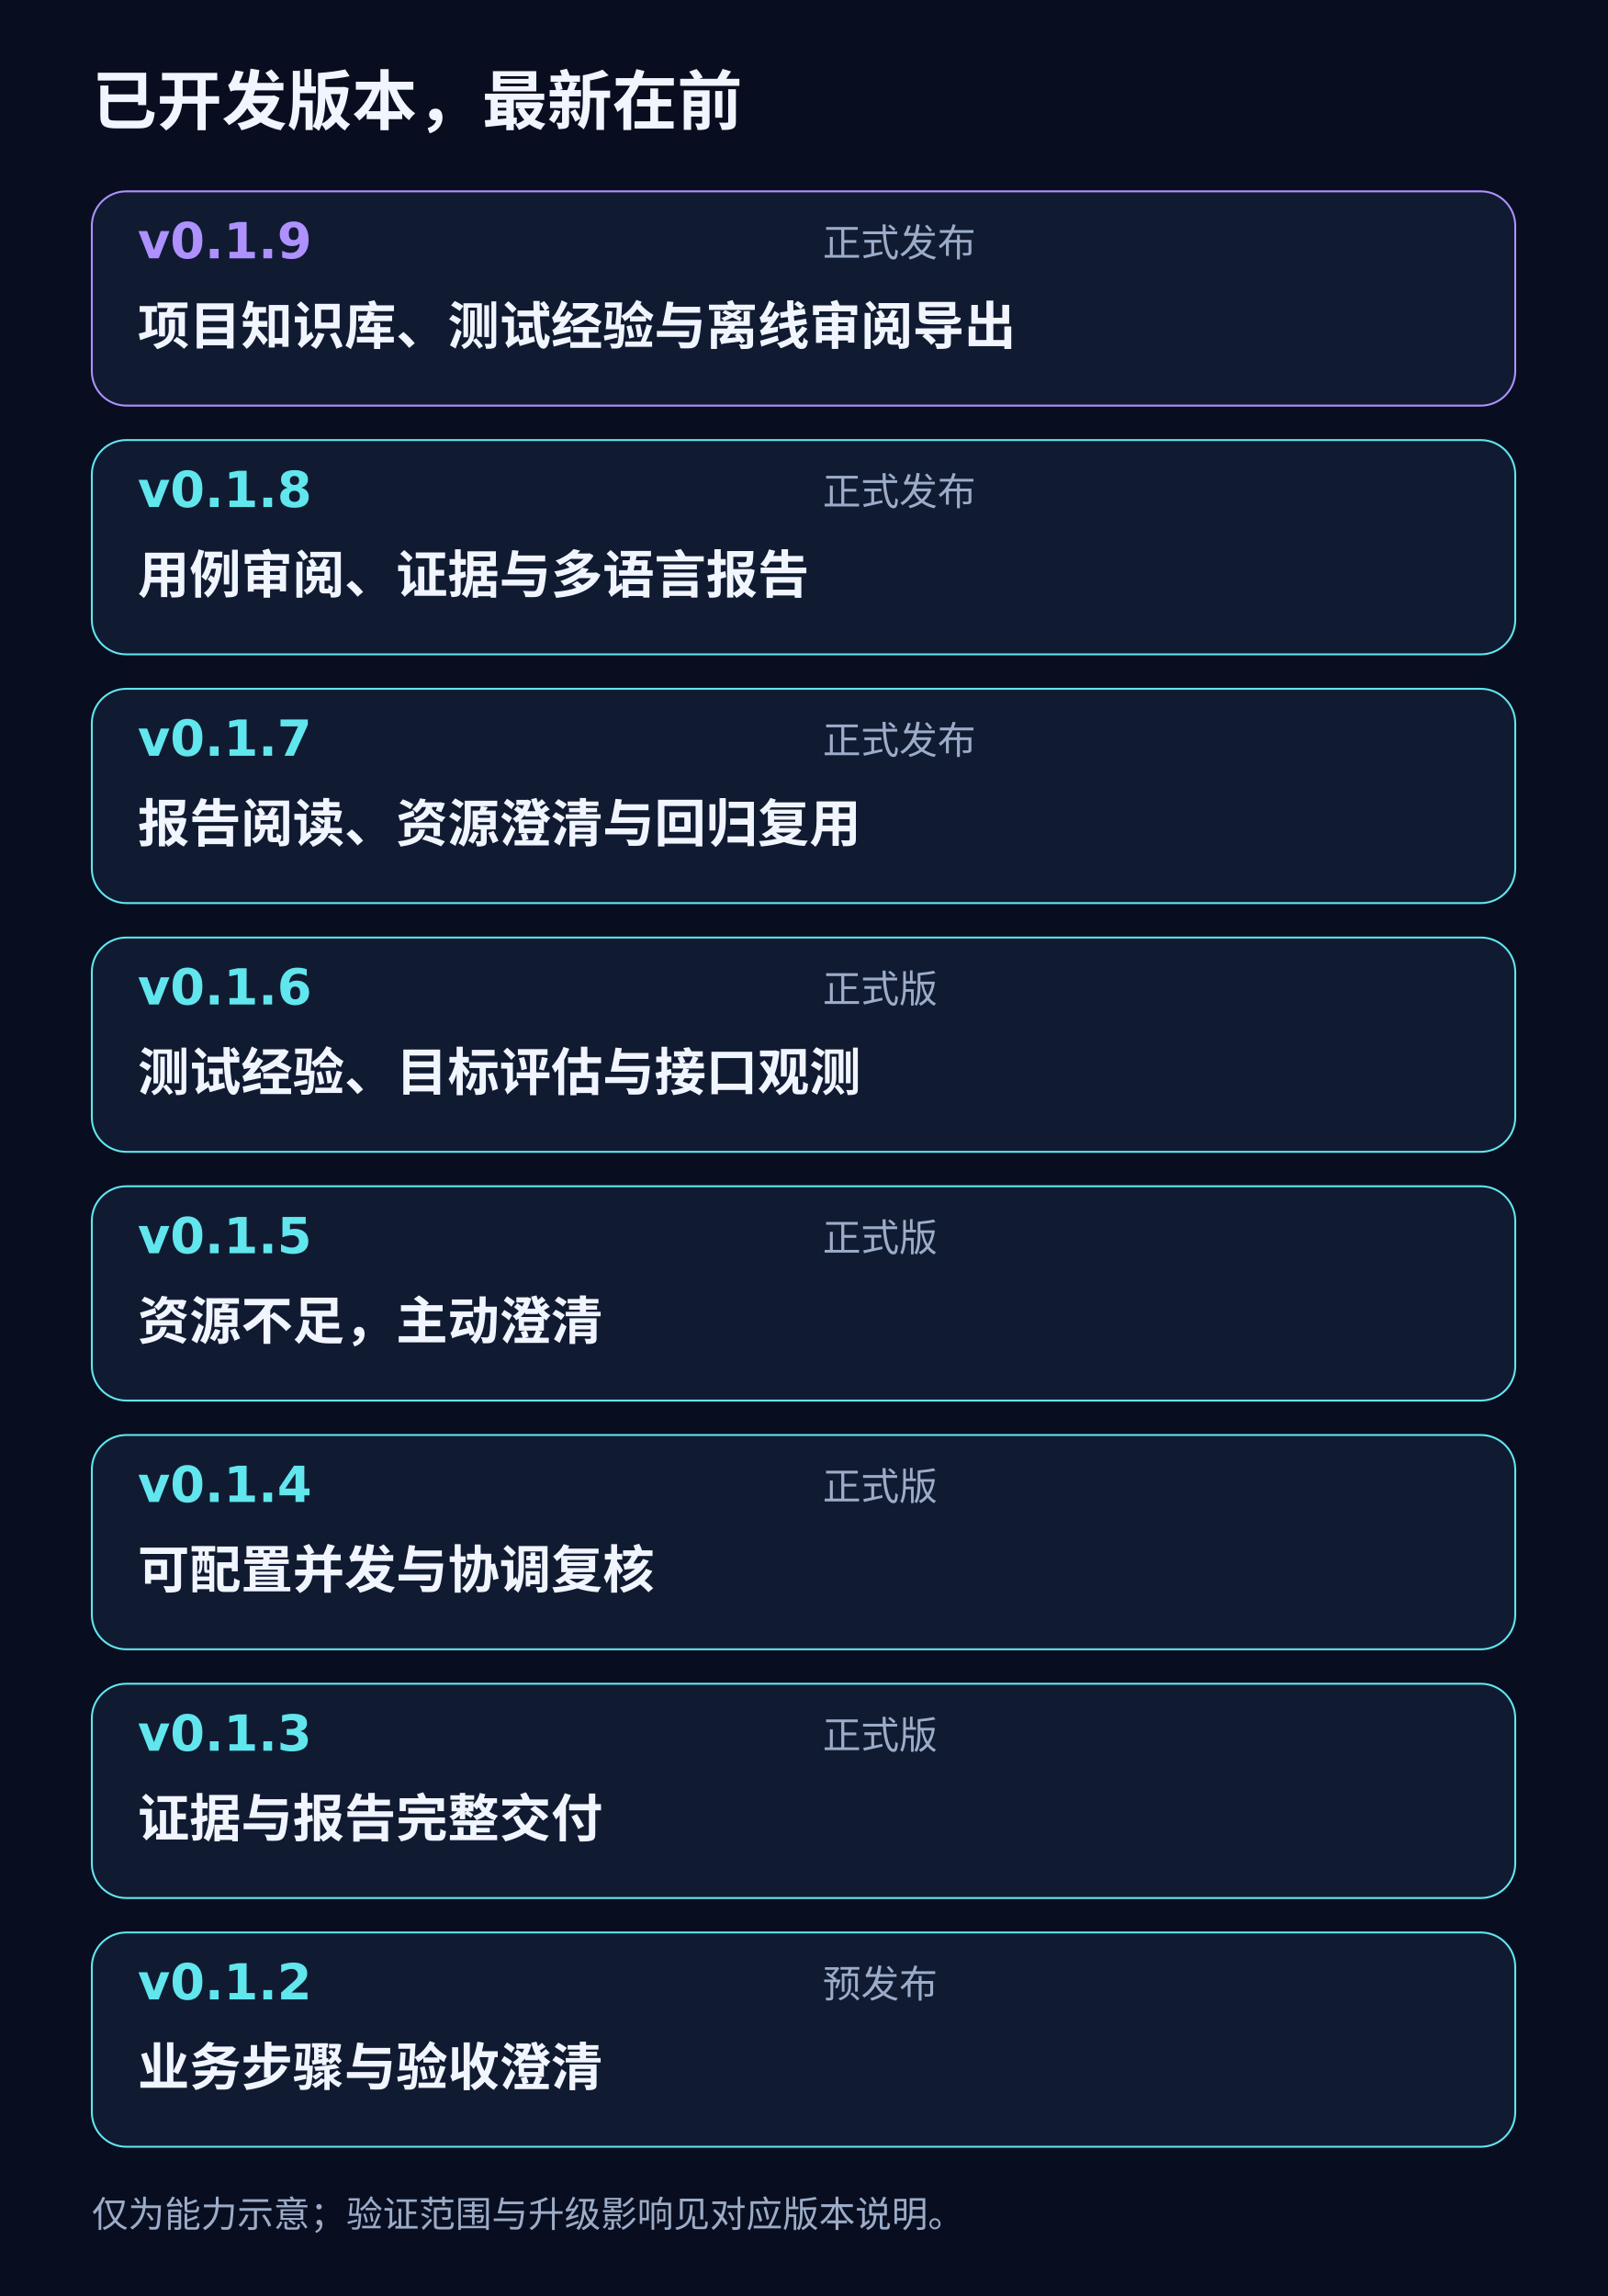
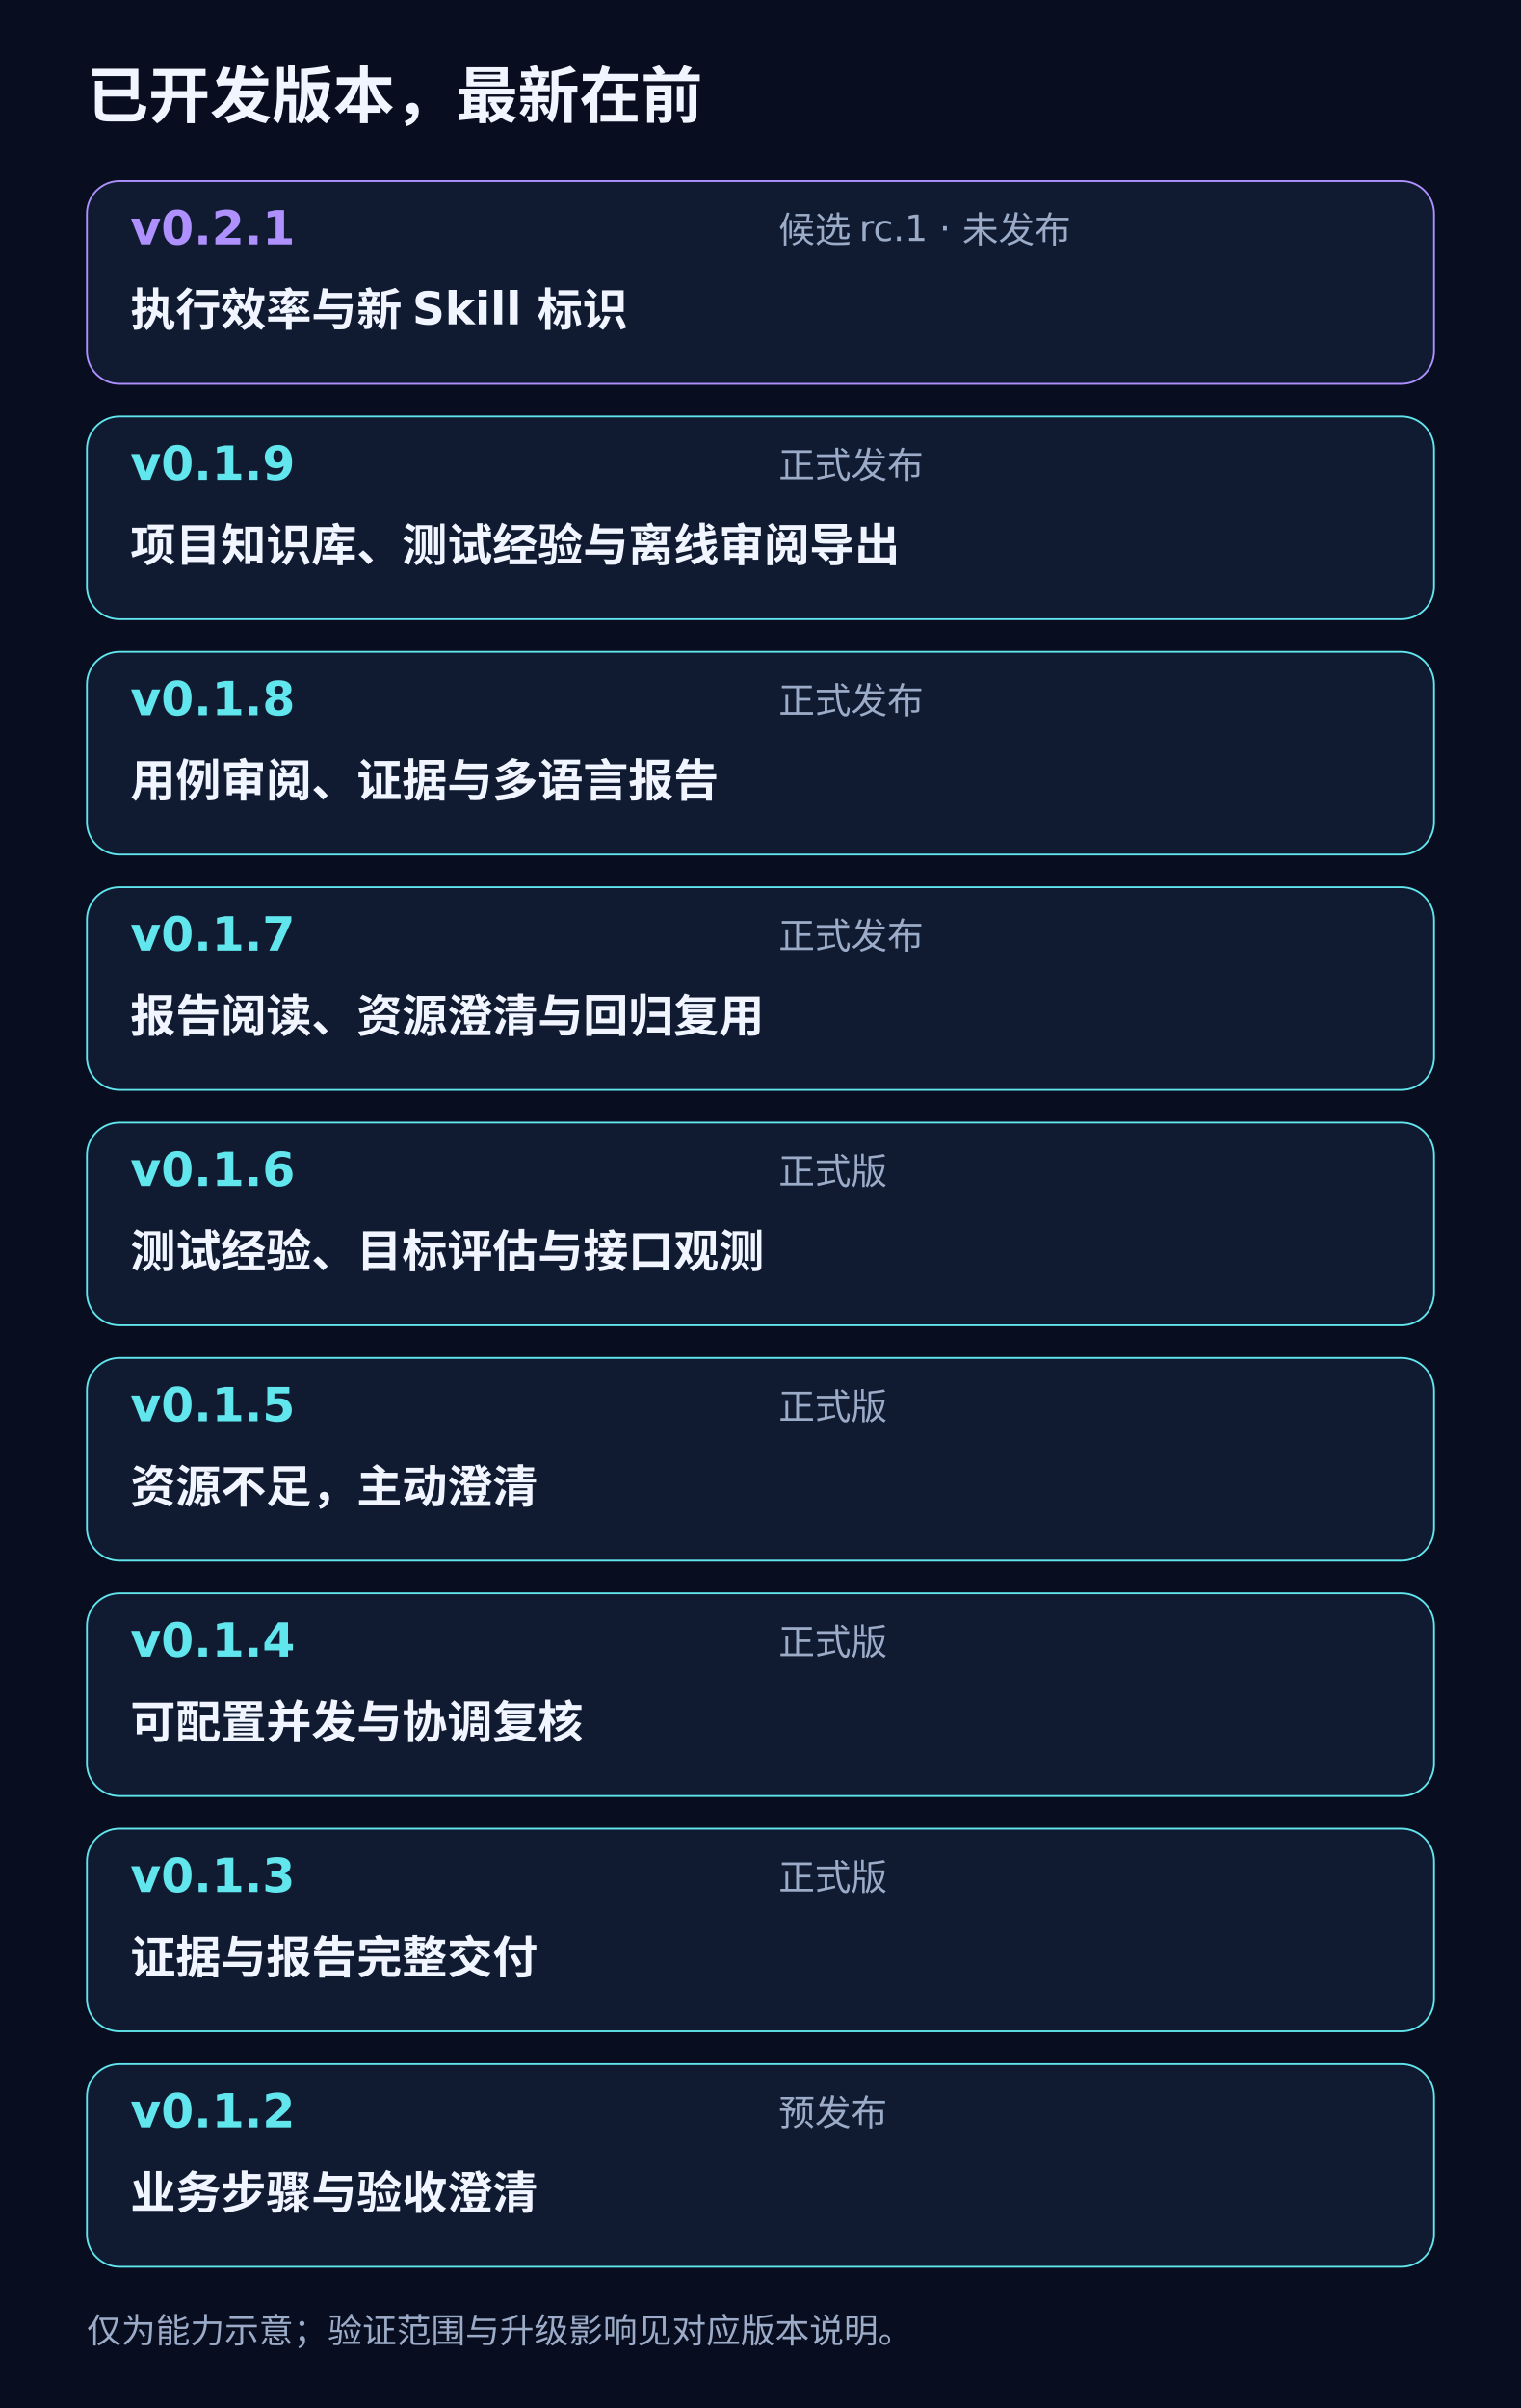
- <svg xmlns="http://www.w3.org/2000/svg" width="840" height="1200" viewBox="0 0 840 1200" role="img" aria-label="版本演变 — 最新版本在前">
+ <svg xmlns="http://www.w3.org/2000/svg" width="840" height="1330" viewBox="0 0 840 1330" role="img" aria-label="版本演变 — 最新版本在前">
  <defs>
    <linearGradient id="g">
      <stop stop-color="#61e6ed" />
      <stop offset="1" stop-color="#ae91ff" />
    </linearGradient>
    <marker id="arrow" markerWidth="8" markerHeight="8" refX="7" refY="4" orient="auto">
      <path d="M0,0 L8,4 L0,8" fill="#61e6ed" />
    </marker>
  </defs>
  <g font-family="DejaVu Sans, Noto Sans CJK SC, sans-serif">
-     <rect x="0" y="0" width="840" height="1200" rx="0" fill="#080e20" stroke="#080e20" />
+     <rect x="0" y="0" width="840" height="1330" rx="0" fill="#080e20" stroke="#080e20" />
    <path d="M0,2 H840" stroke="url(#g)" stroke-width="4" />
    <text x="48" y="65" font-size="34" fill="#f1f5ff" font-weight="700">已开发版本，最新在前</text>
    <rect x="48" y="100" width="744" height="112" rx="18" fill="#101b32" stroke="#ae91ff" />
-     <text x="72" y="135" font-size="26" fill="#ae91ff" font-weight="700">v0.1.9</text>
-     <text x="430" y="134" font-size="20" fill="#9cacc8" font-weight="400">正式发布</text>
-     <text x="72" y="180" font-size="27" fill="#f1f5ff" font-weight="700">项目知识库、测试经验与离线审阅导出</text>
+     <text x="72" y="135" font-size="26" fill="#ae91ff" font-weight="700">v0.2.1</text>
+     <text x="430" y="134" font-size="20" fill="#9cacc8" font-weight="400">候选 rc.1 · 未发布</text>
+     <text x="72" y="180" font-size="25" fill="#f1f5ff" font-weight="700">执行效率与新 Skill 标识</text>
    <rect x="48" y="230" width="744" height="112" rx="18" fill="#101b32" stroke="#61e6ed" />
-     <text x="72" y="265" font-size="26" fill="#61e6ed" font-weight="700">v0.1.8</text>
+     <text x="72" y="265" font-size="26" fill="#61e6ed" font-weight="700">v0.1.9</text>
    <text x="430" y="264" font-size="20" fill="#9cacc8" font-weight="400">正式发布</text>
-     <text x="72" y="310" font-size="27" fill="#f1f5ff" font-weight="700">用例审阅、证据与多语言报告</text>
+     <text x="72" y="310" font-size="25" fill="#f1f5ff" font-weight="700">项目知识库、测试经验与离线审阅导出</text>
    <rect x="48" y="360" width="744" height="112" rx="18" fill="#101b32" stroke="#61e6ed" />
-     <text x="72" y="395" font-size="26" fill="#61e6ed" font-weight="700">v0.1.7</text>
+     <text x="72" y="395" font-size="26" fill="#61e6ed" font-weight="700">v0.1.8</text>
    <text x="430" y="394" font-size="20" fill="#9cacc8" font-weight="400">正式发布</text>
-     <text x="72" y="440" font-size="27" fill="#f1f5ff" font-weight="700">报告阅读、资源澄清与回归复用</text>
+     <text x="72" y="440" font-size="25" fill="#f1f5ff" font-weight="700">用例审阅、证据与多语言报告</text>
    <rect x="48" y="490" width="744" height="112" rx="18" fill="#101b32" stroke="#61e6ed" />
-     <text x="72" y="525" font-size="26" fill="#61e6ed" font-weight="700">v0.1.6</text>
-     <text x="430" y="524" font-size="20" fill="#9cacc8" font-weight="400">正式版</text>
-     <text x="72" y="570" font-size="27" fill="#f1f5ff" font-weight="700">测试经验、目标评估与接口观测</text>
+     <text x="72" y="525" font-size="26" fill="#61e6ed" font-weight="700">v0.1.7</text>
+     <text x="430" y="524" font-size="20" fill="#9cacc8" font-weight="400">正式发布</text>
+     <text x="72" y="570" font-size="25" fill="#f1f5ff" font-weight="700">报告阅读、资源澄清与回归复用</text>
    <rect x="48" y="620" width="744" height="112" rx="18" fill="#101b32" stroke="#61e6ed" />
-     <text x="72" y="655" font-size="26" fill="#61e6ed" font-weight="700">v0.1.5</text>
+     <text x="72" y="655" font-size="26" fill="#61e6ed" font-weight="700">v0.1.6</text>
    <text x="430" y="654" font-size="20" fill="#9cacc8" font-weight="400">正式版</text>
-     <text x="72" y="700" font-size="27" fill="#f1f5ff" font-weight="700">资源不足，主动澄清</text>
+     <text x="72" y="700" font-size="25" fill="#f1f5ff" font-weight="700">测试经验、目标评估与接口观测</text>
    <rect x="48" y="750" width="744" height="112" rx="18" fill="#101b32" stroke="#61e6ed" />
-     <text x="72" y="785" font-size="26" fill="#61e6ed" font-weight="700">v0.1.4</text>
+     <text x="72" y="785" font-size="26" fill="#61e6ed" font-weight="700">v0.1.5</text>
    <text x="430" y="784" font-size="20" fill="#9cacc8" font-weight="400">正式版</text>
-     <text x="72" y="830" font-size="27" fill="#f1f5ff" font-weight="700">可配置并发与协调复核</text>
+     <text x="72" y="830" font-size="25" fill="#f1f5ff" font-weight="700">资源不足，主动澄清</text>
    <rect x="48" y="880" width="744" height="112" rx="18" fill="#101b32" stroke="#61e6ed" />
-     <text x="72" y="915" font-size="26" fill="#61e6ed" font-weight="700">v0.1.3</text>
+     <text x="72" y="915" font-size="26" fill="#61e6ed" font-weight="700">v0.1.4</text>
    <text x="430" y="914" font-size="20" fill="#9cacc8" font-weight="400">正式版</text>
-     <text x="72" y="960" font-size="27" fill="#f1f5ff" font-weight="700">证据与报告完整交付</text>
+     <text x="72" y="960" font-size="25" fill="#f1f5ff" font-weight="700">可配置并发与协调复核</text>
    <rect x="48" y="1010" width="744" height="112" rx="18" fill="#101b32" stroke="#61e6ed" />
-     <text x="72" y="1045" font-size="26" fill="#61e6ed" font-weight="700">v0.1.2</text>
-     <text x="430" y="1044" font-size="20" fill="#9cacc8" font-weight="400">预发布</text>
-     <text x="72" y="1090" font-size="27" fill="#f1f5ff" font-weight="700">业务步骤与验收澄清</text>
-     <text x="48" y="1164" font-size="19" fill="#9cacc8" font-weight="400">仅为能力示意；验证范围与升级影响见对应版本说明。</text>
+     <text x="72" y="1045" font-size="26" fill="#61e6ed" font-weight="700">v0.1.3</text>
+     <text x="430" y="1044" font-size="20" fill="#9cacc8" font-weight="400">正式版</text>
+     <text x="72" y="1090" font-size="25" fill="#f1f5ff" font-weight="700">证据与报告完整交付</text>
+     <rect x="48" y="1140" width="744" height="112" rx="18" fill="#101b32" stroke="#61e6ed" />
+     <text x="72" y="1175" font-size="26" fill="#61e6ed" font-weight="700">v0.1.2</text>
+     <text x="430" y="1174" font-size="20" fill="#9cacc8" font-weight="400">预发布</text>
+     <text x="72" y="1220" font-size="25" fill="#f1f5ff" font-weight="700">业务步骤与验收澄清</text>
+     <text x="48" y="1294" font-size="19" fill="#9cacc8" font-weight="400">仅为能力示意；验证范围与升级影响见对应版本说明。</text>
  </g>
</svg>
